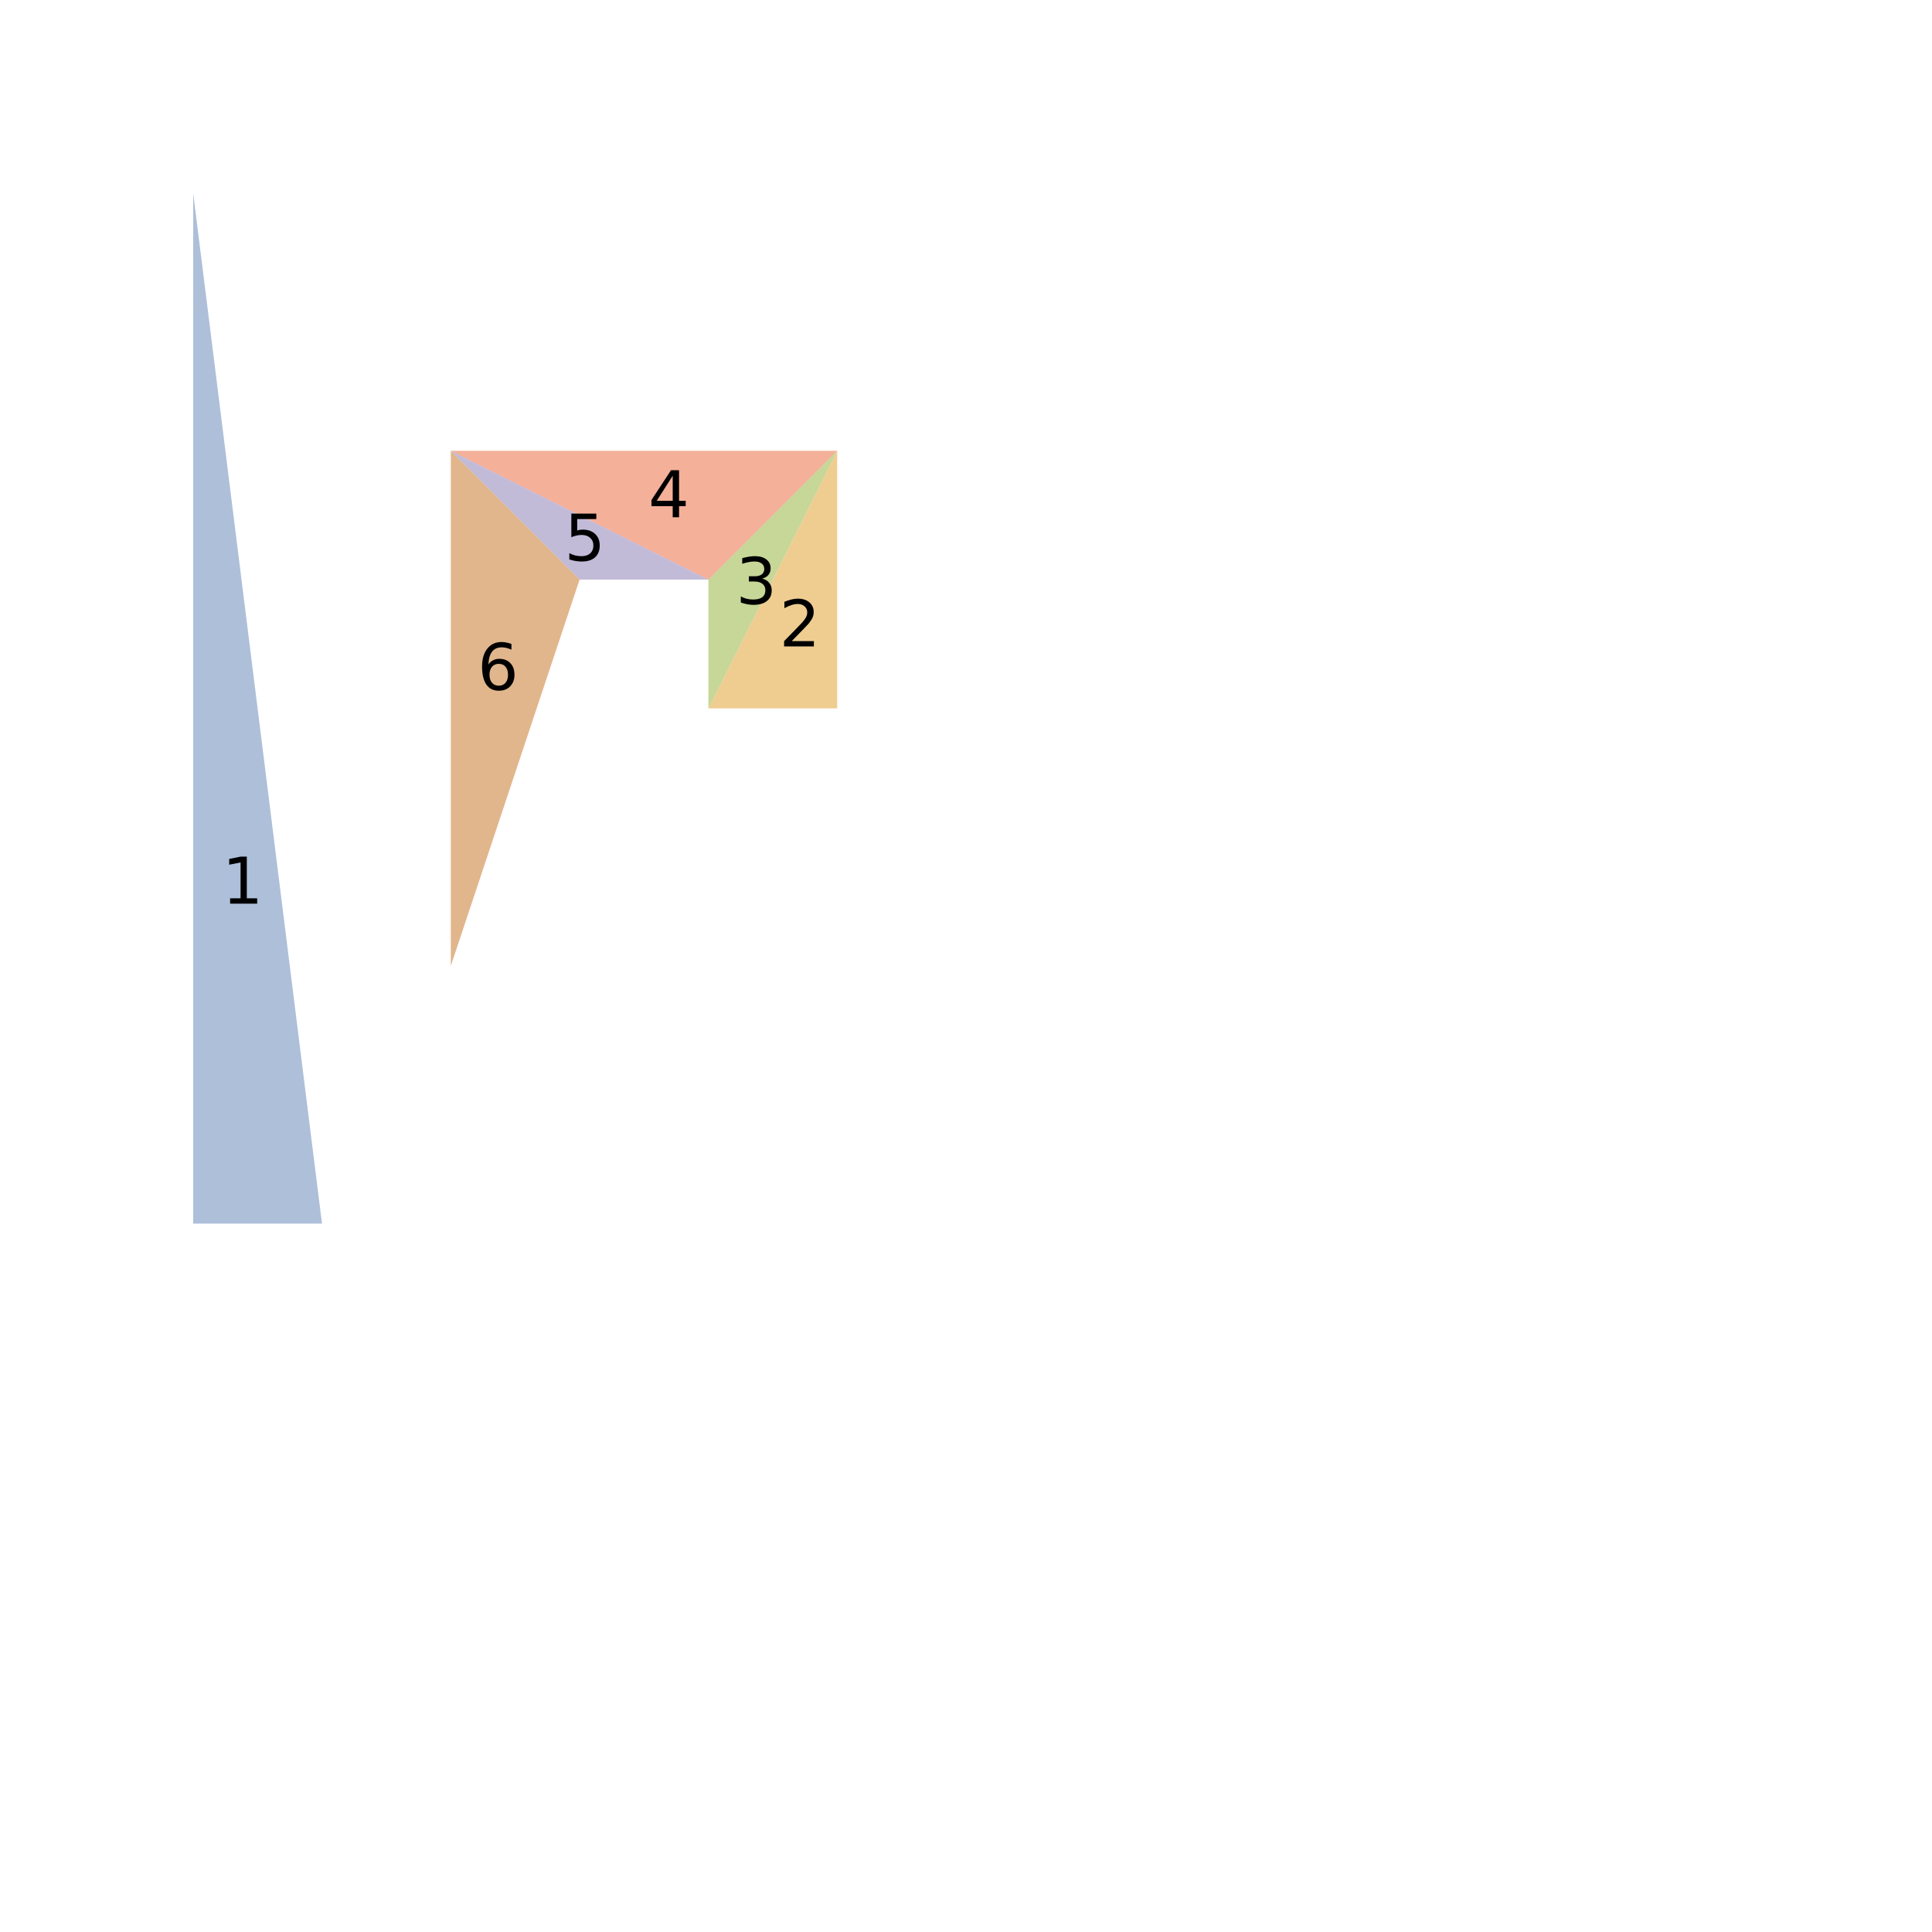
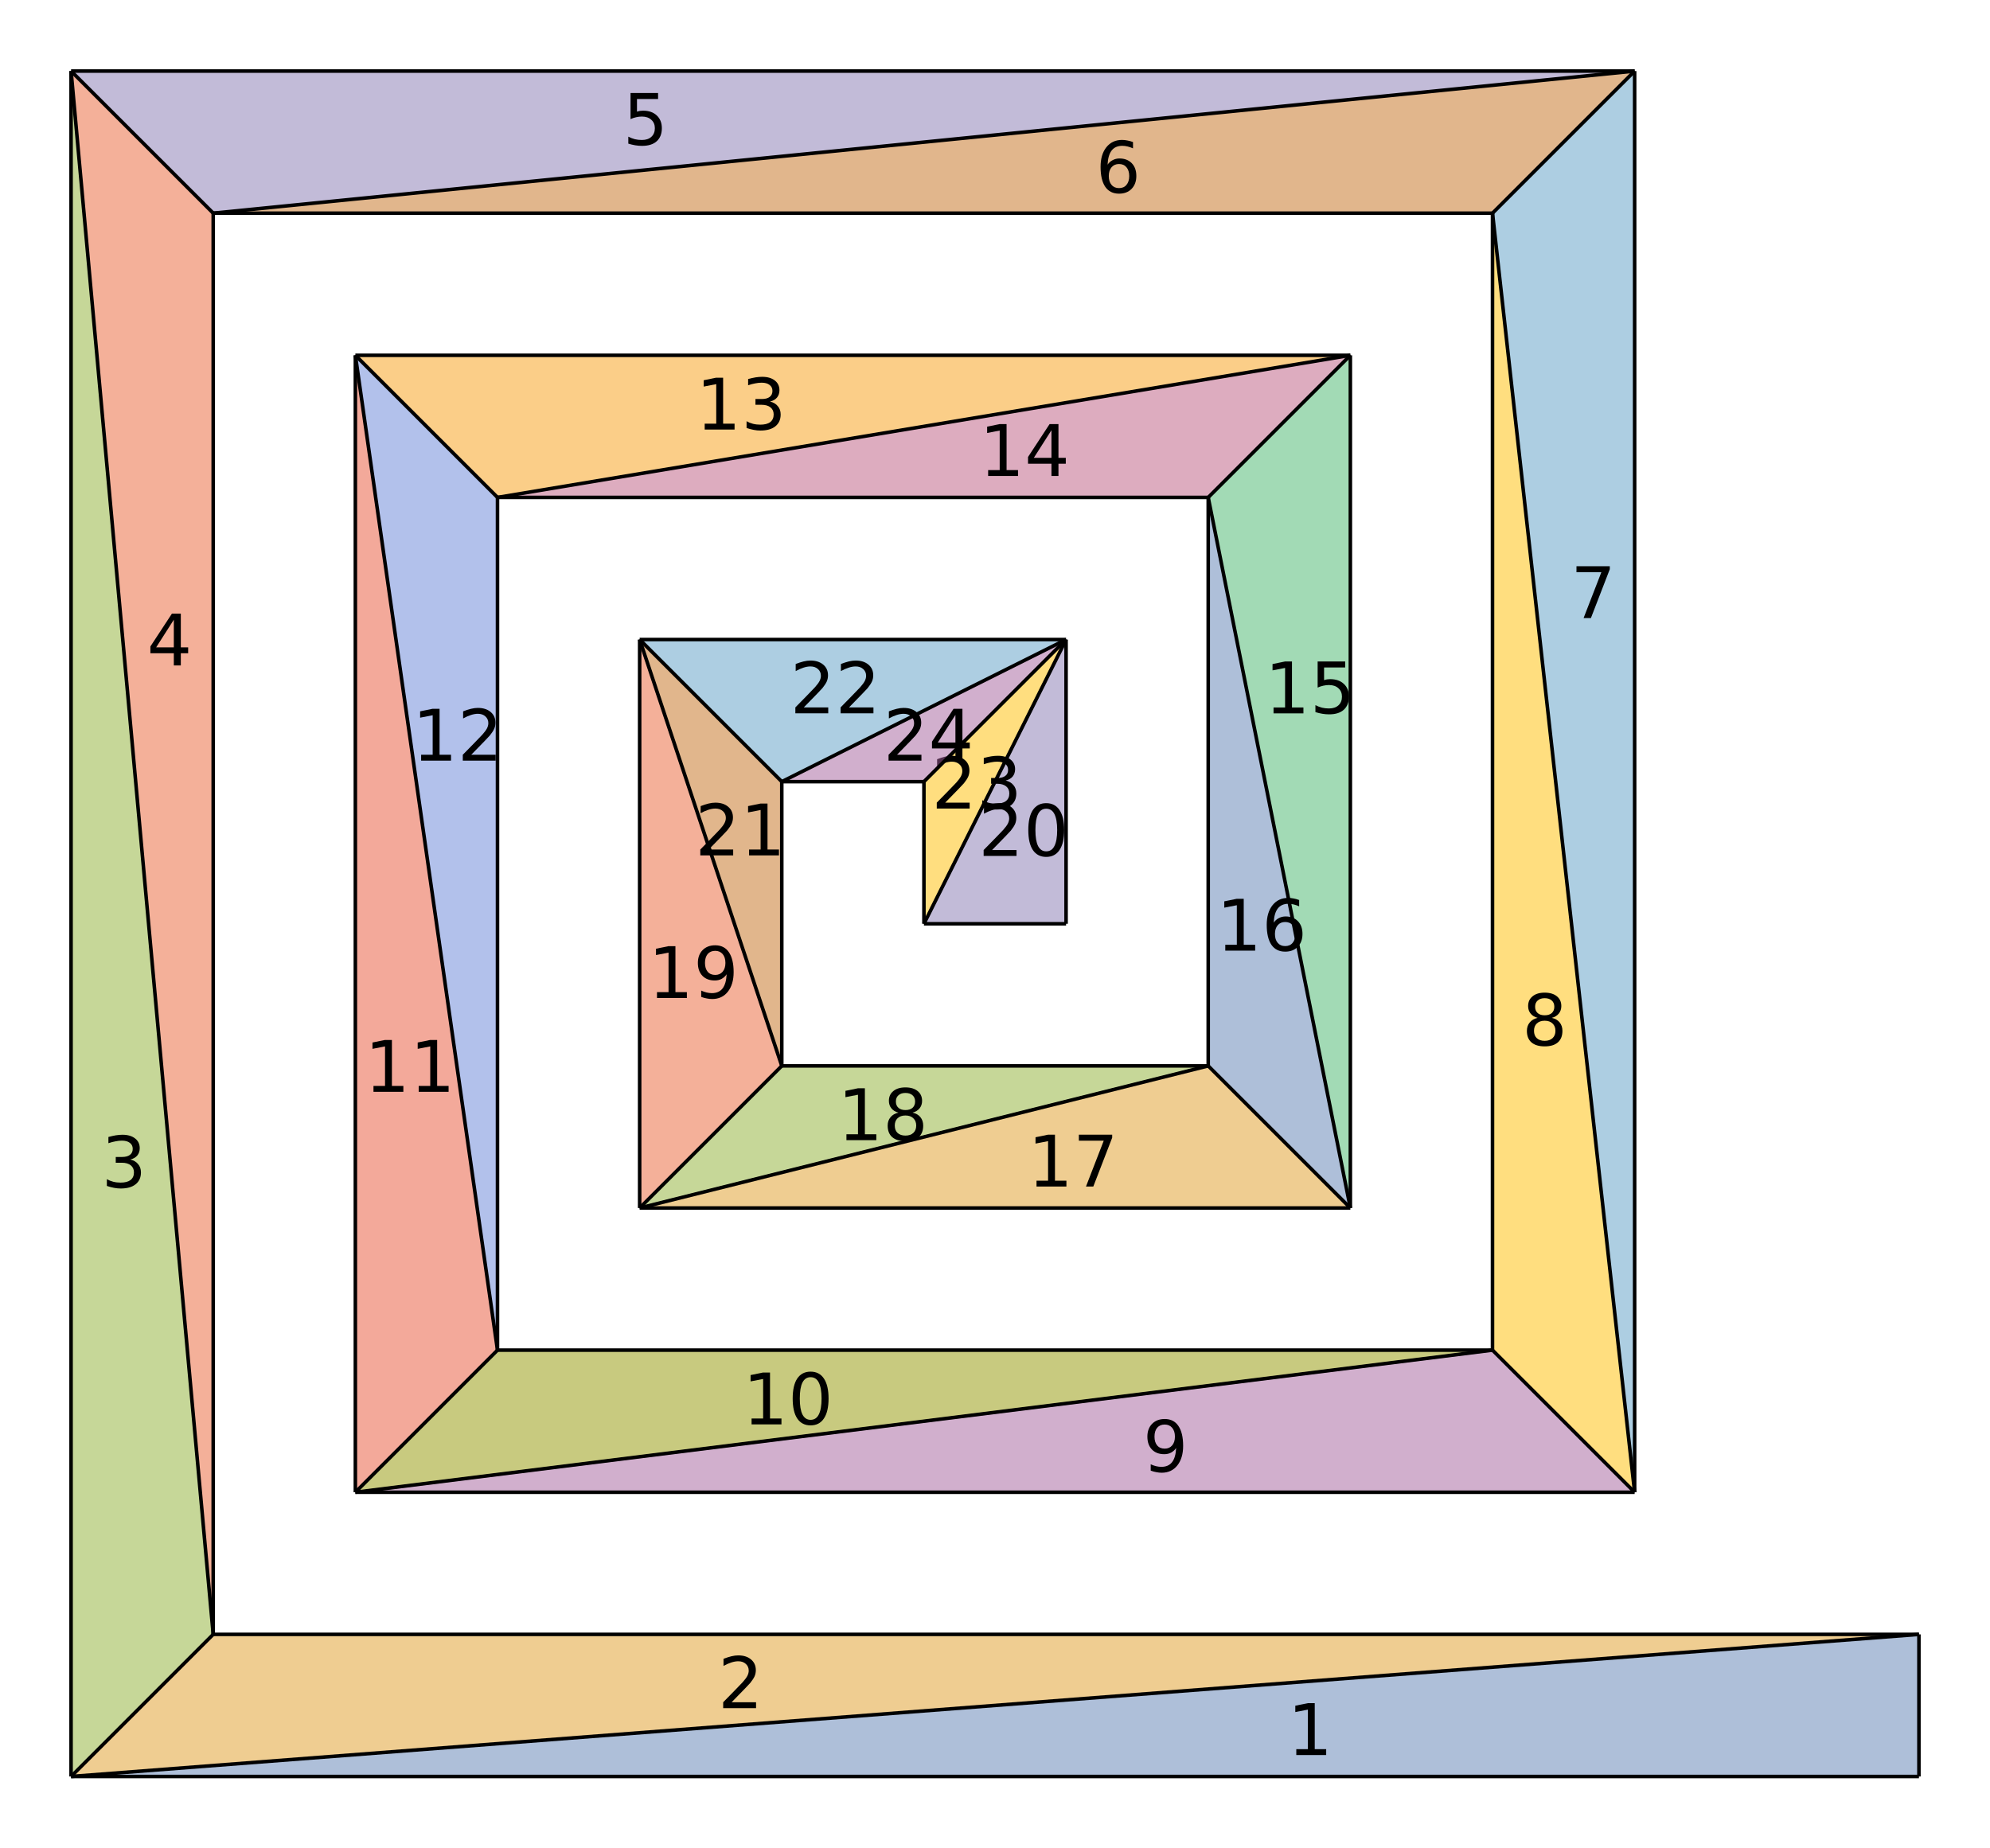
- <svg xmlns="http://www.w3.org/2000/svg" xmlns:xlink="http://www.w3.org/1999/xlink" width="300pt" height="300pt" viewBox="0 0 300 300" version="1.1">
+ <svg xmlns="http://www.w3.org/2000/svg" xmlns:xlink="http://www.w3.org/1999/xlink" width="280pt" height="260pt" viewBox="0 0 280 260" version="1.1">
  <defs>
    <g>
      <symbol overflow="visible" id="glyph0-0">
        <path style="stroke:none;" d="M 0.5 1.766 L 0.5 -7.047 L 5.5 -7.047 L 5.5 1.766 Z M 1.062 1.219 L 4.938 1.219 L 4.938 -6.484 L 1.062 -6.484 Z M 1.062 1.219 " />
      </symbol>
      <symbol overflow="visible" id="glyph0-1">
        <path style="stroke:none;" d="M 1.234 -0.828 L 2.859 -0.828 L 2.859 -6.391 L 1.094 -6.047 L 1.094 -6.938 L 2.844 -7.297 L 3.828 -7.297 L 3.828 -0.828 L 5.438 -0.828 L 5.438 0 L 1.234 0 Z M 1.234 -0.828 " />
      </symbol>
      <symbol overflow="visible" id="glyph0-2">
        <path style="stroke:none;" d="M 1.922 -0.828 L 5.359 -0.828 L 5.359 0 L 0.734 0 L 0.734 -0.828 C 1.109 -1.211 1.617 -1.734 2.266 -2.391 C 2.91 -3.047 3.316 -3.469 3.484 -3.656 C 3.797 -4.008 4.016 -4.305 4.141 -4.547 C 4.266 -4.797 4.328 -5.039 4.328 -5.281 C 4.328 -5.664 4.191 -5.977 3.922 -6.219 C 3.648 -6.469 3.297 -6.594 2.859 -6.594 C 2.547 -6.594 2.219 -6.535 1.875 -6.422 C 1.539 -6.316 1.176 -6.156 0.781 -5.938 L 0.781 -6.938 C 1.176 -7.094 1.547 -7.211 1.891 -7.297 C 2.234 -7.379 2.551 -7.422 2.844 -7.422 C 3.594 -7.422 4.191 -7.234 4.641 -6.859 C 5.098 -6.484 5.328 -5.977 5.328 -5.344 C 5.328 -5.039 5.27 -4.754 5.156 -4.484 C 5.039 -4.223 4.836 -3.91 4.547 -3.547 C 4.461 -3.453 4.203 -3.176 3.766 -2.719 C 3.328 -2.27 2.711 -1.641 1.922 -0.828 Z M 1.922 -0.828 " />
      </symbol>
      <symbol overflow="visible" id="glyph0-3">
        <path style="stroke:none;" d="M 4.062 -3.938 C 4.531 -3.832 4.895 -3.617 5.156 -3.297 C 5.426 -2.984 5.562 -2.594 5.562 -2.125 C 5.562 -1.406 5.312 -0.848 4.812 -0.453 C 4.32 -0.055 3.617 0.141 2.703 0.141 C 2.398 0.141 2.086 0.109 1.766 0.047 C 1.441 -0.016 1.109 -0.102 0.766 -0.219 L 0.766 -1.172 C 1.035 -1.016 1.332 -0.895 1.656 -0.812 C 1.988 -0.727 2.332 -0.688 2.688 -0.688 C 3.301 -0.688 3.77 -0.805 4.094 -1.047 C 4.414 -1.297 4.578 -1.656 4.578 -2.125 C 4.578 -2.551 4.426 -2.883 4.125 -3.125 C 3.82 -3.363 3.406 -3.484 2.875 -3.484 L 2.016 -3.484 L 2.016 -4.297 L 2.906 -4.297 C 3.395 -4.297 3.766 -4.395 4.016 -4.594 C 4.273 -4.789 4.406 -5.07 4.406 -5.438 C 4.406 -5.801 4.27 -6.082 4 -6.281 C 3.738 -6.488 3.363 -6.594 2.875 -6.594 C 2.602 -6.594 2.312 -6.562 2 -6.5 C 1.688 -6.445 1.348 -6.359 0.984 -6.234 L 0.984 -7.109 C 1.359 -7.211 1.707 -7.289 2.031 -7.344 C 2.363 -7.395 2.672 -7.422 2.953 -7.422 C 3.703 -7.422 4.297 -7.25 4.734 -6.906 C 5.172 -6.57 5.391 -6.113 5.391 -5.531 C 5.391 -5.125 5.273 -4.781 5.047 -4.5 C 4.816 -4.227 4.488 -4.039 4.062 -3.938 Z M 4.062 -3.938 " />
      </symbol>
      <symbol overflow="visible" id="glyph0-4">
        <path style="stroke:none;" d="M 3.781 -6.438 L 1.297 -2.547 L 3.781 -2.547 Z M 3.516 -7.297 L 4.766 -7.297 L 4.766 -2.547 L 5.797 -2.547 L 5.797 -1.719 L 4.766 -1.719 L 4.766 0 L 3.781 0 L 3.781 -1.719 L 0.484 -1.719 L 0.484 -2.672 Z M 3.516 -7.297 " />
      </symbol>
      <symbol overflow="visible" id="glyph0-5">
        <path style="stroke:none;" d="M 1.078 -7.297 L 4.953 -7.297 L 4.953 -6.453 L 1.984 -6.453 L 1.984 -4.672 C 2.129 -4.723 2.27 -4.758 2.406 -4.781 C 2.551 -4.801 2.695 -4.812 2.844 -4.812 C 3.656 -4.812 4.297 -4.586 4.766 -4.141 C 5.242 -3.703 5.484 -3.102 5.484 -2.344 C 5.484 -1.551 5.238 -0.938 4.75 -0.5 C 4.27 -0.07 3.582 0.141 2.688 0.141 C 2.383 0.141 2.07 0.113 1.75 0.062 C 1.438 0.008 1.109 -0.066 0.766 -0.172 L 0.766 -1.156 C 1.066 -1 1.375 -0.879 1.688 -0.797 C 2 -0.723 2.328 -0.688 2.672 -0.688 C 3.234 -0.688 3.676 -0.832 4 -1.125 C 4.332 -1.426 4.5 -1.832 4.5 -2.344 C 4.5 -2.844 4.332 -3.238 4 -3.531 C 3.676 -3.832 3.234 -3.984 2.672 -3.984 C 2.41 -3.984 2.145 -3.953 1.875 -3.891 C 1.613 -3.836 1.348 -3.75 1.078 -3.625 Z M 1.078 -7.297 " />
      </symbol>
      <symbol overflow="visible" id="glyph0-6">
        <path style="stroke:none;" d="M 3.297 -4.031 C 2.859 -4.031 2.508 -3.879 2.25 -3.578 C 1.988 -3.273 1.859 -2.863 1.859 -2.344 C 1.859 -1.812 1.988 -1.395 2.25 -1.094 C 2.508 -0.789 2.859 -0.641 3.297 -0.641 C 3.742 -0.641 4.094 -0.789 4.344 -1.094 C 4.602 -1.395 4.734 -1.812 4.734 -2.344 C 4.734 -2.863 4.602 -3.273 4.344 -3.578 C 4.094 -3.879 3.742 -4.031 3.297 -4.031 Z M 5.266 -7.125 L 5.266 -6.234 C 5.016 -6.348 4.758 -6.438 4.5 -6.5 C 4.25 -6.562 4.004 -6.594 3.766 -6.594 C 3.109 -6.594 2.609 -6.375 2.266 -5.938 C 1.922 -5.5 1.727 -4.832 1.688 -3.938 C 1.875 -4.219 2.113 -4.43 2.406 -4.578 C 2.695 -4.734 3.016 -4.812 3.359 -4.812 C 4.086 -4.812 4.664 -4.586 5.094 -4.141 C 5.52 -3.703 5.734 -3.102 5.734 -2.344 C 5.734 -1.594 5.508 -0.988 5.062 -0.531 C 4.625 -0.082 4.035 0.141 3.297 0.141 C 2.453 0.141 1.805 -0.18 1.359 -0.828 C 0.922 -1.473 0.703 -2.41 0.703 -3.641 C 0.703 -4.785 0.973 -5.703 1.516 -6.391 C 2.066 -7.078 2.801 -7.422 3.719 -7.422 C 3.969 -7.422 4.219 -7.395 4.469 -7.344 C 4.719 -7.301 4.984 -7.227 5.266 -7.125 Z M 5.266 -7.125 " />
      </symbol>
+       <symbol overflow="visible" id="glyph0-7">
+         <path style="stroke:none;" d="M 0.828 -7.297 L 5.516 -7.297 L 5.516 -6.875 L 2.859 0 L 1.828 0 L 4.328 -6.453 L 0.828 -6.453 Z M 0.828 -7.297 " />
+       </symbol>
+       <symbol overflow="visible" id="glyph0-8">
+         <path style="stroke:none;" d="M 3.172 -3.469 C 2.703 -3.469 2.332 -3.336 2.062 -3.078 C 1.801 -2.828 1.672 -2.484 1.672 -2.047 C 1.672 -1.609 1.801 -1.266 2.062 -1.016 C 2.332 -0.766 2.703 -0.641 3.172 -0.641 C 3.641 -0.641 4.008 -0.766 4.281 -1.016 C 4.551 -1.266 4.688 -1.609 4.688 -2.047 C 4.688 -2.484 4.551 -2.828 4.281 -3.078 C 4.02 -3.336 3.648 -3.469 3.172 -3.469 Z M 2.188 -3.875 C 1.77 -3.977 1.441 -4.176 1.203 -4.469 C 0.961 -4.758 0.844 -5.113 0.844 -5.531 C 0.844 -6.113 1.051 -6.57 1.469 -6.906 C 1.883 -7.25 2.453 -7.422 3.172 -7.422 C 3.898 -7.422 4.473 -7.25 4.891 -6.906 C 5.305 -6.57 5.516 -6.113 5.516 -5.531 C 5.516 -5.113 5.395 -4.758 5.156 -4.469 C 4.914 -4.176 4.586 -3.977 4.172 -3.875 C 4.648 -3.77 5.02 -3.555 5.281 -3.234 C 5.539 -2.91 5.672 -2.516 5.672 -2.047 C 5.672 -1.336 5.457 -0.797 5.031 -0.422 C 4.602 -0.047 3.984 0.141 3.172 0.141 C 2.367 0.141 1.75 -0.047 1.312 -0.422 C 0.883 -0.797 0.672 -1.336 0.672 -2.047 C 0.672 -2.516 0.805 -2.91 1.078 -3.234 C 1.348 -3.555 1.719 -3.77 2.188 -3.875 Z M 1.828 -5.438 C 1.828 -5.062 1.945 -4.766 2.188 -4.547 C 2.426 -4.336 2.754 -4.234 3.172 -4.234 C 3.598 -4.234 3.93 -4.336 4.172 -4.547 C 4.41 -4.766 4.531 -5.062 4.531 -5.438 C 4.531 -5.812 4.41 -6.102 4.172 -6.312 C 3.93 -6.531 3.598 -6.641 3.172 -6.641 C 2.754 -6.641 2.426 -6.531 2.188 -6.312 C 1.945 -6.102 1.828 -5.812 1.828 -5.438 Z M 1.828 -5.438 " />
+       </symbol>
+       <symbol overflow="visible" id="glyph0-9">
+         <path style="stroke:none;" d="M 1.094 -0.156 L 1.094 -1.047 C 1.344 -0.93 1.594 -0.844 1.844 -0.781 C 2.102 -0.719 2.352 -0.688 2.594 -0.688 C 3.25 -0.688 3.75 -0.906 4.094 -1.344 C 4.438 -1.781 4.629 -2.445 4.672 -3.344 C 4.484 -3.062 4.242 -2.844 3.953 -2.688 C 3.672 -2.539 3.352 -2.469 3 -2.469 C 2.27 -2.469 1.691 -2.688 1.266 -3.125 C 0.836 -3.57 0.625 -4.176 0.625 -4.938 C 0.625 -5.688 0.844 -6.285 1.281 -6.734 C 1.727 -7.191 2.32 -7.422 3.062 -7.422 C 3.906 -7.422 4.547 -7.098 4.984 -6.453 C 5.43 -5.805 5.656 -4.867 5.656 -3.641 C 5.656 -2.492 5.383 -1.578 4.844 -0.891 C 4.301 -0.203 3.566 0.141 2.641 0.141 C 2.391 0.141 2.141 0.113 1.891 0.062 C 1.641 0.02 1.375 -0.051 1.094 -0.156 Z M 3.062 -3.25 C 3.5 -3.25 3.848 -3.398 4.109 -3.703 C 4.367 -4.004 4.5 -4.414 4.5 -4.938 C 4.5 -5.469 4.367 -5.883 4.109 -6.188 C 3.848 -6.488 3.5 -6.641 3.062 -6.641 C 2.613 -6.641 2.258 -6.488 2 -6.188 C 1.75 -5.883 1.625 -5.469 1.625 -4.938 C 1.625 -4.414 1.75 -4.004 2 -3.703 C 2.258 -3.398 2.613 -3.25 3.062 -3.25 Z M 3.062 -3.25 " />
+       </symbol>
+       <symbol overflow="visible" id="glyph0-10">
+         <path style="stroke:none;" d="M 3.172 -6.641 C 2.672 -6.641 2.289 -6.391 2.031 -5.891 C 1.781 -5.391 1.656 -4.641 1.656 -3.641 C 1.656 -2.641 1.781 -1.891 2.031 -1.391 C 2.289 -0.891 2.672 -0.641 3.172 -0.641 C 3.691 -0.641 4.078 -0.891 4.328 -1.391 C 4.586 -1.891 4.719 -2.641 4.719 -3.641 C 4.719 -4.641 4.586 -5.391 4.328 -5.891 C 4.078 -6.391 3.691 -6.641 3.172 -6.641 Z M 3.172 -7.422 C 3.992 -7.422 4.617 -7.098 5.047 -6.453 C 5.484 -5.805 5.703 -4.867 5.703 -3.641 C 5.703 -2.41 5.484 -1.473 5.047 -0.828 C 4.617 -0.18 3.992 0.141 3.172 0.141 C 2.359 0.141 1.734 -0.18 1.297 -0.828 C 0.867 -1.473 0.656 -2.41 0.656 -3.641 C 0.656 -4.867 0.867 -5.805 1.297 -6.453 C 1.734 -7.098 2.359 -7.422 3.172 -7.422 Z M 3.172 -7.422 " />
+       </symbol>
    </g>
  </defs>
  <g id="4_spiral">
-     <path style=" stroke:none;fill-rule:nonzero;fill:rgb(36.842%,50.678%,70.98%);fill-opacity:0.5;" d="M 30 30 L 30 190 L 50 190 Z M 30 30 " />
-     <g style="fill:rgb(0%,0%,0%);fill-opacity:1;">
-       <use xlink:href="#glyph0-1" x="34.496" y="140.316" />
-     </g>
-     <path style=" stroke:none;fill-rule:nonzero;fill:rgb(88.072%,61.104%,14.205%);fill-opacity:0.5;" d="M 110 110 L 130 110 L 130 70 Z M 110 110 " />
-     <g style="fill:rgb(0%,0%,0%);fill-opacity:1;">
-       <use xlink:href="#glyph0-2" x="121.02" y="100.379" />
-     </g>
-     <path style=" stroke:none;fill-rule:nonzero;fill:rgb(56.018%,69.157%,19.488%);fill-opacity:0.5;" d="M 110 90 L 110 110 L 130 70 Z M 110 90 " />
-     <g style="fill:rgb(0%,0%,0%);fill-opacity:1;">
-       <use xlink:href="#glyph0-3" x="114.27" y="93.781" />
-     </g>
-     <path style=" stroke:none;fill-rule:nonzero;fill:rgb(92.253%,38.563%,20.918%);fill-opacity:0.5;" d="M 110 90 L 130 70 L 70 70 Z M 110 90 " />
-     <g style="fill:rgb(0%,0%,0%);fill-opacity:1;">
-       <use xlink:href="#glyph0-4" x="100.676" y="80.316" />
-     </g>
-     <path style=" stroke:none;fill-rule:nonzero;fill:rgb(52.849%,47.062%,70.135%);fill-opacity:0.5;" d="M 90 90 L 110 90 L 70 70 Z M 90 90 " />
-     <g style="fill:rgb(0%,0%,0%);fill-opacity:1;">
-       <use xlink:href="#glyph0-5" x="87.641" y="87.051" />
-     </g>
-     <path style=" stroke:none;fill-rule:nonzero;fill:rgb(77.208%,43.155%,10.239%);fill-opacity:0.5;" d="M 90 90 L 70 70 L 70 150 Z M 90 90 " />
-     <g style="fill:rgb(0%,0%,0%);fill-opacity:1;">
-       <use xlink:href="#glyph0-6" x="74.152" y="107.113" />
-     </g>
+     <path style=" stroke:none;fill-rule:nonzero;fill:rgb(36.842%,50.678%,70.98%);fill-opacity:0.5;" d="M 10 250 L 270 250 L 270 230 Z M 10 250 " />
+     <g style="fill:rgb(0%,0%,0%);fill-opacity:1;">
+       <use xlink:href="#glyph0-1" x="181.16" y="246.98" />
+     </g>
+     <path style=" stroke:none;fill-rule:nonzero;fill:rgb(88.072%,61.104%,14.205%);fill-opacity:0.5;" d="M 10 250 L 270 230 L 30 230 Z M 10 250 " />
+     <g style="fill:rgb(0%,0%,0%);fill-opacity:1;">
+       <use xlink:href="#glyph0-2" x="101.02" y="240.379" />
+     </g>
+     <path style=" stroke:none;fill-rule:nonzero;fill:rgb(56.018%,69.157%,19.488%);fill-opacity:0.5;" d="M 10 10 L 10 250 L 30 230 Z M 10 10 " />
+     <g style="fill:rgb(0%,0%,0%);fill-opacity:1;">
+       <use xlink:href="#glyph0-3" x="14.27" y="167.113" />
+     </g>
+     <path style=" stroke:none;fill-rule:nonzero;fill:rgb(92.253%,38.563%,20.918%);fill-opacity:0.5;" d="M 10 10 L 30 230 L 30 30 Z M 10 10 " />
+     <g style="fill:rgb(0%,0%,0%);fill-opacity:1;">
+       <use xlink:href="#glyph0-4" x="20.676" y="93.648" />
+     </g>
+     <path style=" stroke:none;fill-rule:nonzero;fill:rgb(52.849%,47.062%,70.135%);fill-opacity:0.5;" d="M 230 10 L 10 10 L 30 30 Z M 230 10 " />
+     <g style="fill:rgb(0%,0%,0%);fill-opacity:1;">
+       <use xlink:href="#glyph0-5" x="87.641" y="20.387" />
+     </g>
+     <path style=" stroke:none;fill-rule:nonzero;fill:rgb(77.208%,43.155%,10.239%);fill-opacity:0.5;" d="M 230 10 L 30 30 L 210 30 Z M 230 10 " />
+     <g style="fill:rgb(0%,0%,0%);fill-opacity:1;">
+       <use xlink:href="#glyph0-6" x="154.152" y="27.113" />
+     </g>
+     <path style=" stroke:none;fill-rule:nonzero;fill:rgb(36.39%,61.85%,78.235%);fill-opacity:0.5;" d="M 230 210 L 230 10 L 210 30 Z M 230 210 " />
+     <g style="fill:rgb(0%,0%,0%);fill-opacity:1;">
+       <use xlink:href="#glyph0-7" x="220.988" y="86.98" />
+     </g>
+     <path style=" stroke:none;fill-rule:nonzero;fill:rgb(100%,75%,0%);fill-opacity:0.5;" d="M 230 210 L 210 30 L 210 190 Z M 230 210 " />
+     <g style="fill:rgb(0%,0%,0%);fill-opacity:1;">
+       <use xlink:href="#glyph0-8" x="214.168" y="147.113" />
+     </g>
+     <path style=" stroke:none;fill-rule:nonzero;fill:rgb(64.762%,37.816%,61.404%);fill-opacity:0.5;" d="M 50 210 L 230 210 L 210 190 Z M 50 210 " />
+     <g style="fill:rgb(0%,0%,0%);fill-opacity:1;">
+       <use xlink:href="#glyph0-9" x="160.816" y="207.113" />
+     </g>
+     <path style=" stroke:none;fill-rule:nonzero;fill:rgb(57.159%,58.648%,0%);fill-opacity:0.5;" d="M 50 210 L 210 190 L 70 190 Z M 50 210 " />
+     <g style="fill:rgb(0%,0%,0%);fill-opacity:1;">
+       <use xlink:href="#glyph0-1" x="104.516" y="200.449" />
+       <use xlink:href="#glyph0-10" x="110.878" y="200.449" />
+     </g>
+     <path style=" stroke:none;fill-rule:nonzero;fill:rgb(91.5%,33.25%,21.25%);fill-opacity:0.5;" d="M 50 50 L 50 210 L 70 190 Z M 50 50 " />
+     <g style="fill:rgb(0%,0%,0%);fill-opacity:1;">
+       <use xlink:href="#glyph0-1" x="51.316" y="153.648" />
+       <use xlink:href="#glyph0-1" x="57.679" y="153.648" />
+     </g>
+     <path style=" stroke:none;fill-rule:nonzero;fill:rgb(40.082%,52.201%,85%);fill-opacity:0.5;" d="M 50 50 L 70 190 L 70 70 Z M 50 50 " />
+     <g style="fill:rgb(0%,0%,0%);fill-opacity:1;">
+       <use xlink:href="#glyph0-1" x="58.02" y="107.043" />
+       <use xlink:href="#glyph0-2" x="64.382" y="107.043" />
+     </g>
+     <path style=" stroke:none;fill-rule:nonzero;fill:rgb(97.283%,62.164%,7.336%);fill-opacity:0.5;" d="M 190 50 L 50 50 L 70 70 Z M 190 50 " />
+     <g style="fill:rgb(0%,0%,0%);fill-opacity:1;">
+       <use xlink:href="#glyph0-1" x="97.918" y="60.449" />
+       <use xlink:href="#glyph0-3" x="104.28" y="60.449" />
+     </g>
+     <path style=" stroke:none;fill-rule:nonzero;fill:rgb(73.678%,35.8%,50.303%);fill-opacity:0.5;" d="M 190 50 L 70 70 L 170 70 Z M 190 50 " />
+     <g style="fill:rgb(0%,0%,0%);fill-opacity:1;">
+       <use xlink:href="#glyph0-1" x="137.801" y="66.98" />
+       <use xlink:href="#glyph0-4" x="144.163" y="66.98" />
+     </g>
+     <path style=" stroke:none;fill-rule:nonzero;fill:rgb(28.026%,71.5%,42.921%);fill-opacity:0.5;" d="M 190 170 L 190 50 L 170 70 Z M 190 170 " />
+     <g style="fill:rgb(0%,0%,0%);fill-opacity:1;">
+       <use xlink:href="#glyph0-1" x="177.957" y="100.387" />
+       <use xlink:href="#glyph0-5" x="184.319" y="100.387" />
+     </g>
+     <path style=" stroke:none;fill-rule:nonzero;fill:rgb(36.842%,50.678%,70.98%);fill-opacity:0.5;" d="M 190 170 L 170 70 L 170 150 Z M 190 170 " />
+     <g style="fill:rgb(0%,0%,0%);fill-opacity:1;">
+       <use xlink:href="#glyph0-1" x="171.168" y="133.781" />
+       <use xlink:href="#glyph0-6" x="177.53" y="133.781" />
+     </g>
+     <path style=" stroke:none;fill-rule:nonzero;fill:rgb(88.072%,61.104%,14.205%);fill-opacity:0.5;" d="M 90 170 L 190 170 L 170 150 Z M 90 170 " />
+     <g style="fill:rgb(0%,0%,0%);fill-opacity:1;">
+       <use xlink:href="#glyph0-1" x="144.609" y="166.98" />
+       <use xlink:href="#glyph0-7" x="150.972" y="166.98" />
+     </g>
+     <path style=" stroke:none;fill-rule:nonzero;fill:rgb(56.018%,69.157%,19.488%);fill-opacity:0.5;" d="M 90 170 L 170 150 L 110 150 Z M 90 170 " />
+     <g style="fill:rgb(0%,0%,0%);fill-opacity:1;">
+       <use xlink:href="#glyph0-1" x="117.863" y="160.449" />
+       <use xlink:href="#glyph0-8" x="124.226" y="160.449" />
+     </g>
+     <path style=" stroke:none;fill-rule:nonzero;fill:rgb(92.253%,38.563%,20.918%);fill-opacity:0.5;" d="M 90 90 L 90 170 L 110 150 Z M 90 90 " />
+     <g style="fill:rgb(0%,0%,0%);fill-opacity:1;">
+       <use xlink:href="#glyph0-1" x="91.207" y="140.449" />
+       <use xlink:href="#glyph0-9" x="97.569" y="140.449" />
+     </g>
+     <path style=" stroke:none;fill-rule:nonzero;fill:rgb(52.849%,47.062%,70.135%);fill-opacity:0.5;" d="M 130 130 L 150 130 L 150 90 Z M 130 130 " />
+     <g style="fill:rgb(0%,0%,0%);fill-opacity:1;">
+       <use xlink:href="#glyph0-2" x="137.668" y="120.449" />
+       <use xlink:href="#glyph0-10" x="144.03" y="120.449" />
+     </g>
+     <path style=" stroke:none;fill-rule:nonzero;fill:rgb(77.208%,43.155%,10.239%);fill-opacity:0.5;" d="M 90 90 L 110 150 L 110 110 Z M 90 90 " />
+     <g style="fill:rgb(0%,0%,0%);fill-opacity:1;">
+       <use xlink:href="#glyph0-2" x="97.801" y="120.379" />
+       <use xlink:href="#glyph0-1" x="104.163" y="120.379" />
+     </g>
+     <path style=" stroke:none;fill-rule:nonzero;fill:rgb(36.39%,61.85%,78.235%);fill-opacity:0.5;" d="M 150 90 L 90 90 L 110 110 Z M 150 90 " />
+     <g style="fill:rgb(0%,0%,0%);fill-opacity:1;">
+       <use xlink:href="#glyph0-2" x="111.176" y="100.379" />
+       <use xlink:href="#glyph0-2" x="117.538" y="100.379" />
+     </g>
+     <path style=" stroke:none;fill-rule:nonzero;fill:rgb(100%,75%,0%);fill-opacity:0.5;" d="M 130 110 L 130 130 L 150 90 Z M 130 110 " />
+     <g style="fill:rgb(0%,0%,0%);fill-opacity:1;">
+       <use xlink:href="#glyph0-2" x="131.074" y="113.781" />
+       <use xlink:href="#glyph0-3" x="137.437" y="113.781" />
+     </g>
+     <path style=" stroke:none;fill-rule:nonzero;fill:rgb(64.762%,37.816%,61.404%);fill-opacity:0.5;" d="M 130 110 L 150 90 L 110 110 Z M 130 110 " />
+     <g style="fill:rgb(0%,0%,0%);fill-opacity:1;">
+       <use xlink:href="#glyph0-2" x="124.289" y="107.043" />
+       <use xlink:href="#glyph0-4" x="130.651" y="107.043" />
+     </g>
+     <path style="fill:none;stroke-width:0.5;stroke-linecap:butt;stroke-linejoin:miter;stroke:rgb(0%,0%,0%);stroke-opacity:1;stroke-miterlimit:10;" d="M -120 120 L 140 120 " transform="matrix(1,0,0,1,130,130)" />
+     <path style="fill:none;stroke-width:0.5;stroke-linecap:butt;stroke-linejoin:miter;stroke:rgb(0%,0%,0%);stroke-opacity:1;stroke-miterlimit:10;" d="M 140 100 L 140 120 " transform="matrix(1,0,0,1,130,130)" />
+     <path style="fill:none;stroke-width:0.5;stroke-linecap:butt;stroke-linejoin:miter;stroke:rgb(0%,0%,0%);stroke-opacity:1;stroke-miterlimit:10;" d="M -120 120 L 140 100 " transform="matrix(1,0,0,1,130,130)" />
+     <path style="fill:none;stroke-width:0.5;stroke-linecap:butt;stroke-linejoin:miter;stroke:rgb(0%,0%,0%);stroke-opacity:1;stroke-miterlimit:10;" d="M -100 100 L 140 100 " transform="matrix(1,0,0,1,130,130)" />
+     <path style="fill:none;stroke-width:0.5;stroke-linecap:butt;stroke-linejoin:miter;stroke:rgb(0%,0%,0%);stroke-opacity:1;stroke-miterlimit:10;" d="M -120 120 L -100 100 " transform="matrix(1,0,0,1,130,130)" />
+     <path style="fill:none;stroke-width:0.5;stroke-linecap:butt;stroke-linejoin:miter;stroke:rgb(0%,0%,0%);stroke-opacity:1;stroke-miterlimit:10;" d="M -120 -120 L -120 120 " transform="matrix(1,0,0,1,130,130)" />
+     <path style="fill:none;stroke-width:0.5;stroke-linecap:butt;stroke-linejoin:miter;stroke:rgb(0%,0%,0%);stroke-opacity:1;stroke-miterlimit:10;" d="M -120 -120 L -100 100 " transform="matrix(1,0,0,1,130,130)" />
+     <path style="fill:none;stroke-width:0.5;stroke-linecap:butt;stroke-linejoin:miter;stroke:rgb(0%,0%,0%);stroke-opacity:1;stroke-miterlimit:10;" d="M -100 -100 L -100 100 " transform="matrix(1,0,0,1,130,130)" />
+     <path style="fill:none;stroke-width:0.5;stroke-linecap:butt;stroke-linejoin:miter;stroke:rgb(0%,0%,0%);stroke-opacity:1;stroke-miterlimit:10;" d="M -120 -120 L -100 -100 " transform="matrix(1,0,0,1,130,130)" />
+     <path style="fill:none;stroke-width:0.5;stroke-linecap:butt;stroke-linejoin:miter;stroke:rgb(0%,0%,0%);stroke-opacity:1;stroke-miterlimit:10;" d="M -120 -120 L 100 -120 " transform="matrix(1,0,0,1,130,130)" />
+     <path style="fill:none;stroke-width:0.5;stroke-linecap:butt;stroke-linejoin:miter;stroke:rgb(0%,0%,0%);stroke-opacity:1;stroke-miterlimit:10;" d="M -100 -100 L 100 -120 " transform="matrix(1,0,0,1,130,130)" />
+     <path style="fill:none;stroke-width:0.5;stroke-linecap:butt;stroke-linejoin:miter;stroke:rgb(0%,0%,0%);stroke-opacity:1;stroke-miterlimit:10;" d="M -100 -100 L 80 -100 " transform="matrix(1,0,0,1,130,130)" />
+     <path style="fill:none;stroke-width:0.5;stroke-linecap:butt;stroke-linejoin:miter;stroke:rgb(0%,0%,0%);stroke-opacity:1;stroke-miterlimit:10;" d="M 80 -100 L 100 -120 " transform="matrix(1,0,0,1,130,130)" />
+     <path style="fill:none;stroke-width:0.5;stroke-linecap:butt;stroke-linejoin:miter;stroke:rgb(0%,0%,0%);stroke-opacity:1;stroke-miterlimit:10;" d="M 100 -120 L 100 80 " transform="matrix(1,0,0,1,130,130)" />
+     <path style="fill:none;stroke-width:0.5;stroke-linecap:butt;stroke-linejoin:miter;stroke:rgb(0%,0%,0%);stroke-opacity:1;stroke-miterlimit:10;" d="M 80 -100 L 100 80 " transform="matrix(1,0,0,1,130,130)" />
+     <path style="fill:none;stroke-width:0.5;stroke-linecap:butt;stroke-linejoin:miter;stroke:rgb(0%,0%,0%);stroke-opacity:1;stroke-miterlimit:10;" d="M 80 -100 L 80 60 " transform="matrix(1,0,0,1,130,130)" />
+     <path style="fill:none;stroke-width:0.5;stroke-linecap:butt;stroke-linejoin:miter;stroke:rgb(0%,0%,0%);stroke-opacity:1;stroke-miterlimit:10;" d="M 80 60 L 100 80 " transform="matrix(1,0,0,1,130,130)" />
+     <path style="fill:none;stroke-width:0.5;stroke-linecap:butt;stroke-linejoin:miter;stroke:rgb(0%,0%,0%);stroke-opacity:1;stroke-miterlimit:10;" d="M -80 80 L 100 80 " transform="matrix(1,0,0,1,130,130)" />
+     <path style="fill:none;stroke-width:0.5;stroke-linecap:butt;stroke-linejoin:miter;stroke:rgb(0%,0%,0%);stroke-opacity:1;stroke-miterlimit:10;" d="M -80 80 L 80 60 " transform="matrix(1,0,0,1,130,130)" />
+     <path style="fill:none;stroke-width:0.5;stroke-linecap:butt;stroke-linejoin:miter;stroke:rgb(0%,0%,0%);stroke-opacity:1;stroke-miterlimit:10;" d="M -60 60 L 80 60 " transform="matrix(1,0,0,1,130,130)" />
+     <path style="fill:none;stroke-width:0.5;stroke-linecap:butt;stroke-linejoin:miter;stroke:rgb(0%,0%,0%);stroke-opacity:1;stroke-miterlimit:10;" d="M -80 80 L -60 60 " transform="matrix(1,0,0,1,130,130)" />
+     <path style="fill:none;stroke-width:0.5;stroke-linecap:butt;stroke-linejoin:miter;stroke:rgb(0%,0%,0%);stroke-opacity:1;stroke-miterlimit:10;" d="M -80 -80 L -80 80 " transform="matrix(1,0,0,1,130,130)" />
+     <path style="fill:none;stroke-width:0.5;stroke-linecap:butt;stroke-linejoin:miter;stroke:rgb(0%,0%,0%);stroke-opacity:1;stroke-miterlimit:10;" d="M -80 -80 L -60 60 " transform="matrix(1,0,0,1,130,130)" />
+     <path style="fill:none;stroke-width:0.5;stroke-linecap:butt;stroke-linejoin:miter;stroke:rgb(0%,0%,0%);stroke-opacity:1;stroke-miterlimit:10;" d="M -60 -60 L -60 60 " transform="matrix(1,0,0,1,130,130)" />
+     <path style="fill:none;stroke-width:0.5;stroke-linecap:butt;stroke-linejoin:miter;stroke:rgb(0%,0%,0%);stroke-opacity:1;stroke-miterlimit:10;" d="M -80 -80 L -60 -60 " transform="matrix(1,0,0,1,130,130)" />
+     <path style="fill:none;stroke-width:0.5;stroke-linecap:butt;stroke-linejoin:miter;stroke:rgb(0%,0%,0%);stroke-opacity:1;stroke-miterlimit:10;" d="M -80 -80 L 60 -80 " transform="matrix(1,0,0,1,130,130)" />
+     <path style="fill:none;stroke-width:0.5;stroke-linecap:butt;stroke-linejoin:miter;stroke:rgb(0%,0%,0%);stroke-opacity:1;stroke-miterlimit:10;" d="M -60 -60 L 60 -80 " transform="matrix(1,0,0,1,130,130)" />
+     <path style="fill:none;stroke-width:0.5;stroke-linecap:butt;stroke-linejoin:miter;stroke:rgb(0%,0%,0%);stroke-opacity:1;stroke-miterlimit:10;" d="M -60 -60 L 40 -60 " transform="matrix(1,0,0,1,130,130)" />
+     <path style="fill:none;stroke-width:0.5;stroke-linecap:butt;stroke-linejoin:miter;stroke:rgb(0%,0%,0%);stroke-opacity:1;stroke-miterlimit:10;" d="M 40 -60 L 60 -80 " transform="matrix(1,0,0,1,130,130)" />
+     <path style="fill:none;stroke-width:0.5;stroke-linecap:butt;stroke-linejoin:miter;stroke:rgb(0%,0%,0%);stroke-opacity:1;stroke-miterlimit:10;" d="M 60 -80 L 60 40 " transform="matrix(1,0,0,1,130,130)" />
+     <path style="fill:none;stroke-width:0.5;stroke-linecap:butt;stroke-linejoin:miter;stroke:rgb(0%,0%,0%);stroke-opacity:1;stroke-miterlimit:10;" d="M 40 -60 L 60 40 " transform="matrix(1,0,0,1,130,130)" />
+     <path style="fill:none;stroke-width:0.5;stroke-linecap:butt;stroke-linejoin:miter;stroke:rgb(0%,0%,0%);stroke-opacity:1;stroke-miterlimit:10;" d="M 40 -60 L 40 20 " transform="matrix(1,0,0,1,130,130)" />
+     <path style="fill:none;stroke-width:0.5;stroke-linecap:butt;stroke-linejoin:miter;stroke:rgb(0%,0%,0%);stroke-opacity:1;stroke-miterlimit:10;" d="M 40 20 L 60 40 " transform="matrix(1,0,0,1,130,130)" />
+     <path style="fill:none;stroke-width:0.5;stroke-linecap:butt;stroke-linejoin:miter;stroke:rgb(0%,0%,0%);stroke-opacity:1;stroke-miterlimit:10;" d="M -40 40 L 60 40 " transform="matrix(1,0,0,1,130,130)" />
+     <path style="fill:none;stroke-width:0.5;stroke-linecap:butt;stroke-linejoin:miter;stroke:rgb(0%,0%,0%);stroke-opacity:1;stroke-miterlimit:10;" d="M -40 40 L 40 20 " transform="matrix(1,0,0,1,130,130)" />
+     <path style="fill:none;stroke-width:0.5;stroke-linecap:butt;stroke-linejoin:miter;stroke:rgb(0%,0%,0%);stroke-opacity:1;stroke-miterlimit:10;" d="M -20 20 L 40 20 " transform="matrix(1,0,0,1,130,130)" />
+     <path style="fill:none;stroke-width:0.5;stroke-linecap:butt;stroke-linejoin:miter;stroke:rgb(0%,0%,0%);stroke-opacity:1;stroke-miterlimit:10;" d="M -40 40 L -20 20 " transform="matrix(1,0,0,1,130,130)" />
+     <path style="fill:none;stroke-width:0.5;stroke-linecap:butt;stroke-linejoin:miter;stroke:rgb(0%,0%,0%);stroke-opacity:1;stroke-miterlimit:10;" d="M -40 -40 L -40 40 " transform="matrix(1,0,0,1,130,130)" />
+     <path style="fill:none;stroke-width:0.5;stroke-linecap:butt;stroke-linejoin:miter;stroke:rgb(0%,0%,0%);stroke-opacity:1;stroke-miterlimit:10;" d="M -40 -40 L -20 20 " transform="matrix(1,0,0,1,130,130)" />
+     <path style="fill:none;stroke-width:0.5;stroke-linecap:butt;stroke-linejoin:miter;stroke:rgb(0%,0%,0%);stroke-opacity:1;stroke-miterlimit:10;" d="M 0 0 L 20 0 " transform="matrix(1,0,0,1,130,130)" />
+     <path style="fill:none;stroke-width:0.5;stroke-linecap:butt;stroke-linejoin:miter;stroke:rgb(0%,0%,0%);stroke-opacity:1;stroke-miterlimit:10;" d="M 20 -40 L 20 0 " transform="matrix(1,0,0,1,130,130)" />
+     <path style="fill:none;stroke-width:0.5;stroke-linecap:butt;stroke-linejoin:miter;stroke:rgb(0%,0%,0%);stroke-opacity:1;stroke-miterlimit:10;" d="M 0 0 L 20 -40 " transform="matrix(1,0,0,1,130,130)" />
+     <path style="fill:none;stroke-width:0.5;stroke-linecap:butt;stroke-linejoin:miter;stroke:rgb(0%,0%,0%);stroke-opacity:1;stroke-miterlimit:10;" d="M -20 -20 L -20 20 " transform="matrix(1,0,0,1,130,130)" />
+     <path style="fill:none;stroke-width:0.5;stroke-linecap:butt;stroke-linejoin:miter;stroke:rgb(0%,0%,0%);stroke-opacity:1;stroke-miterlimit:10;" d="M -40 -40 L -20 -20 " transform="matrix(1,0,0,1,130,130)" />
+     <path style="fill:none;stroke-width:0.5;stroke-linecap:butt;stroke-linejoin:miter;stroke:rgb(0%,0%,0%);stroke-opacity:1;stroke-miterlimit:10;" d="M -40 -40 L 20 -40 " transform="matrix(1,0,0,1,130,130)" />
+     <path style="fill:none;stroke-width:0.5;stroke-linecap:butt;stroke-linejoin:miter;stroke:rgb(0%,0%,0%);stroke-opacity:1;stroke-miterlimit:10;" d="M -20 -20 L 20 -40 " transform="matrix(1,0,0,1,130,130)" />
+     <path style="fill:none;stroke-width:0.5;stroke-linecap:butt;stroke-linejoin:miter;stroke:rgb(0%,0%,0%);stroke-opacity:1;stroke-miterlimit:10;" d="M 0 -20 L 0 0 " transform="matrix(1,0,0,1,130,130)" />
+     <path style="fill:none;stroke-width:0.5;stroke-linecap:butt;stroke-linejoin:miter;stroke:rgb(0%,0%,0%);stroke-opacity:1;stroke-miterlimit:10;" d="M 0 -20 L 20 -40 " transform="matrix(1,0,0,1,130,130)" />
+     <path style="fill:none;stroke-width:0.5;stroke-linecap:butt;stroke-linejoin:miter;stroke:rgb(0%,0%,0%);stroke-opacity:1;stroke-miterlimit:10;" d="M -20 -20 L 0 -20 " transform="matrix(1,0,0,1,130,130)" />
  </g>
</svg>
